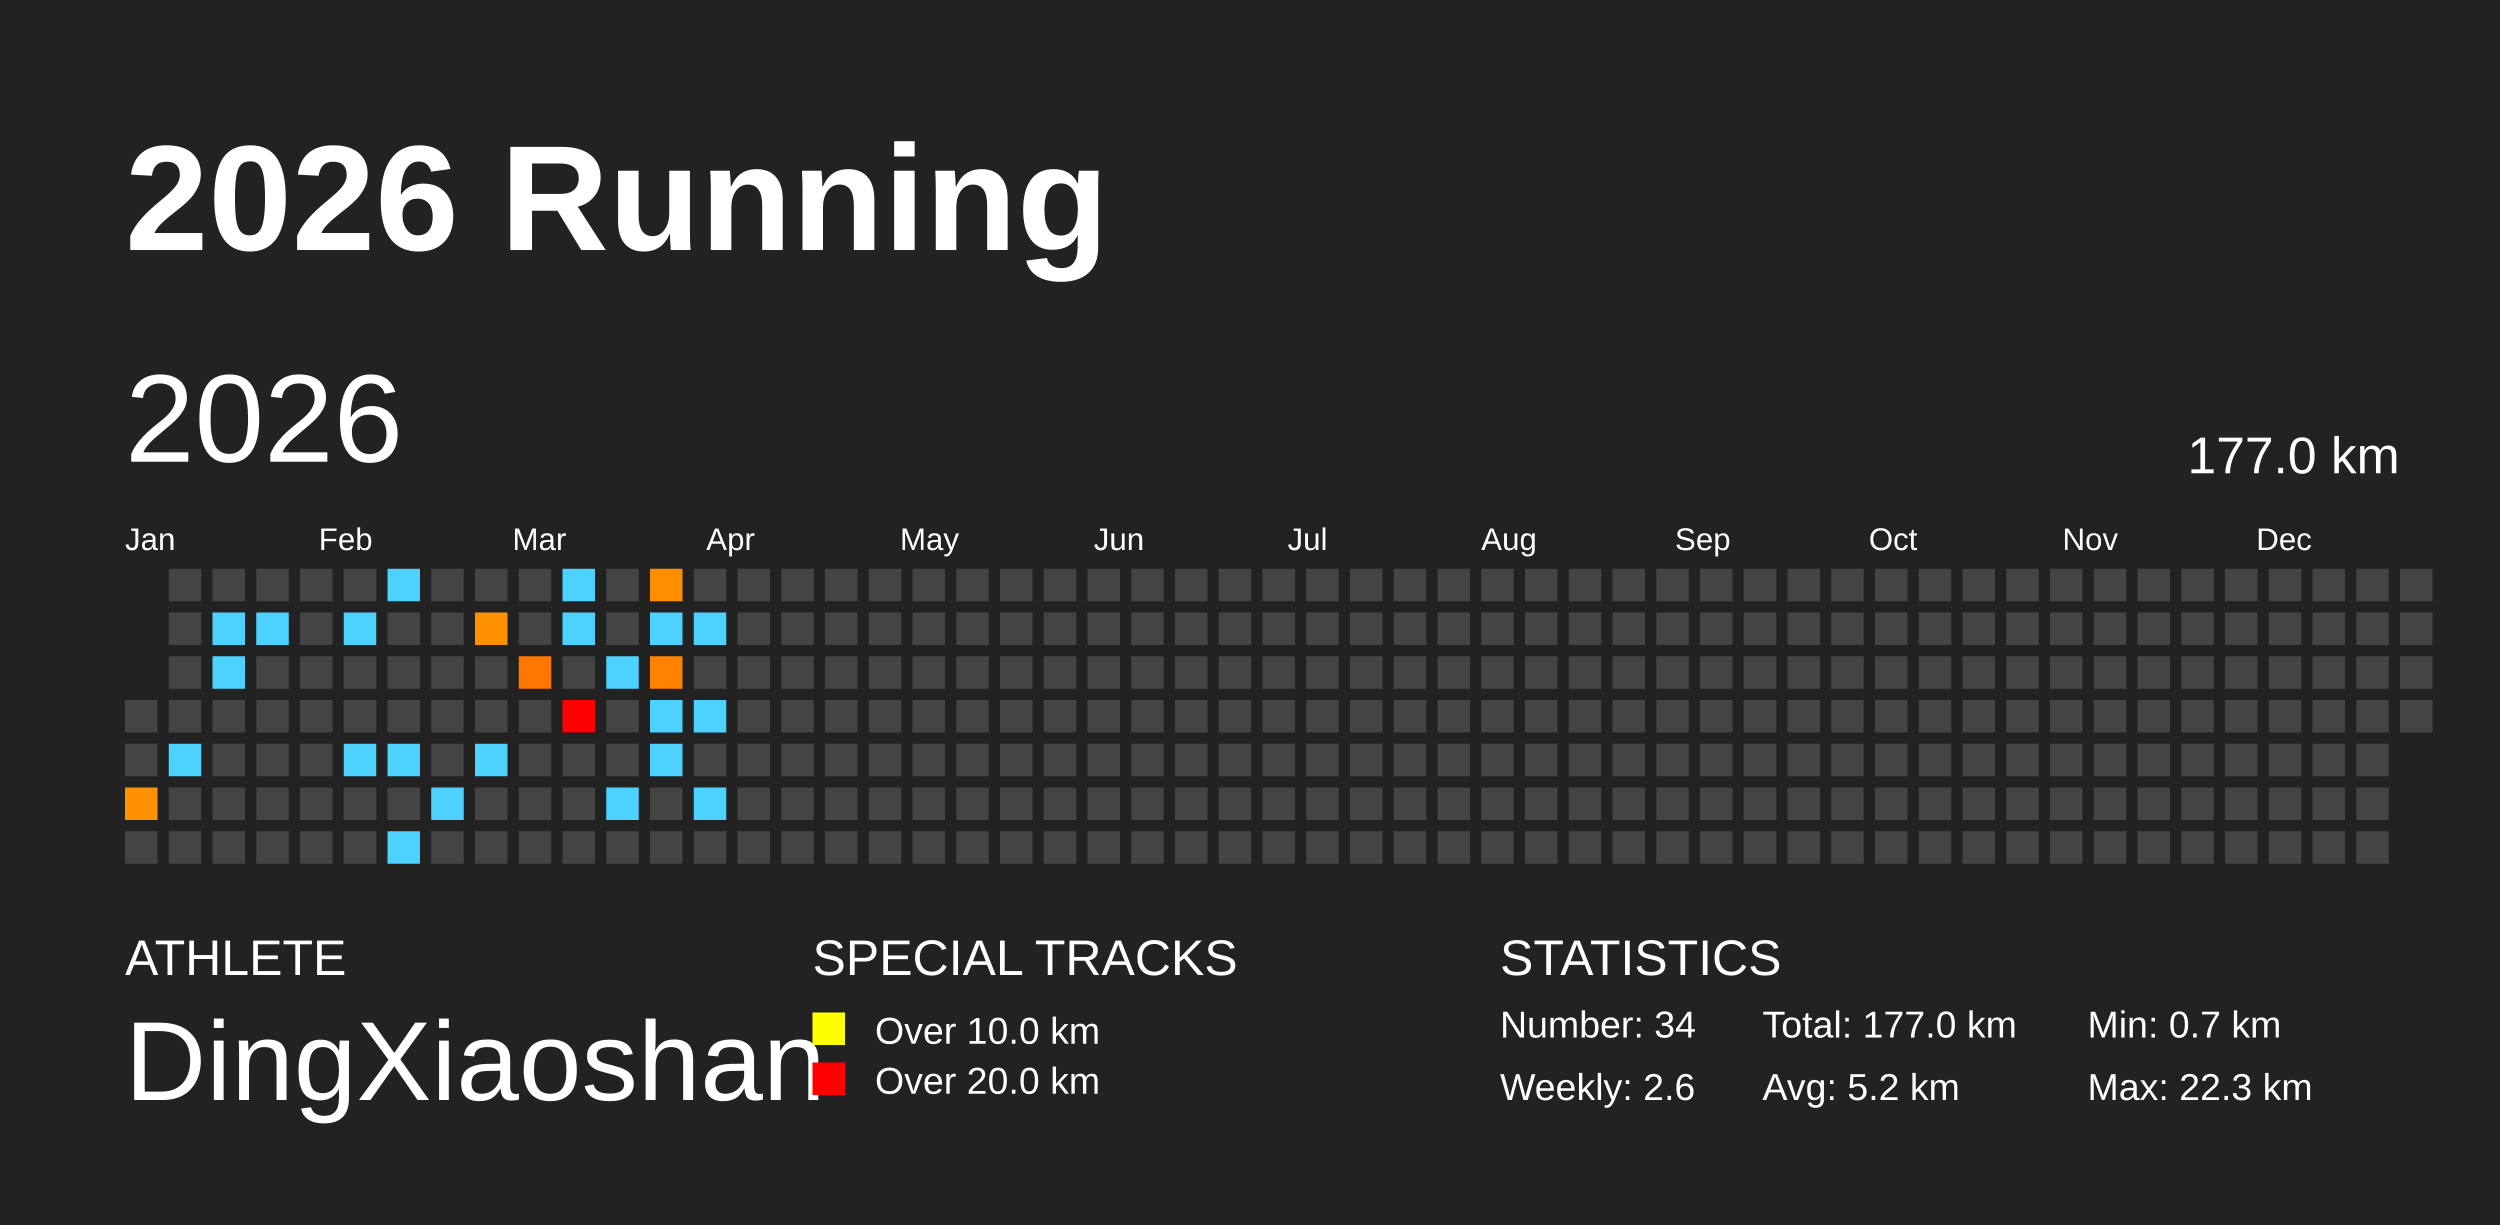
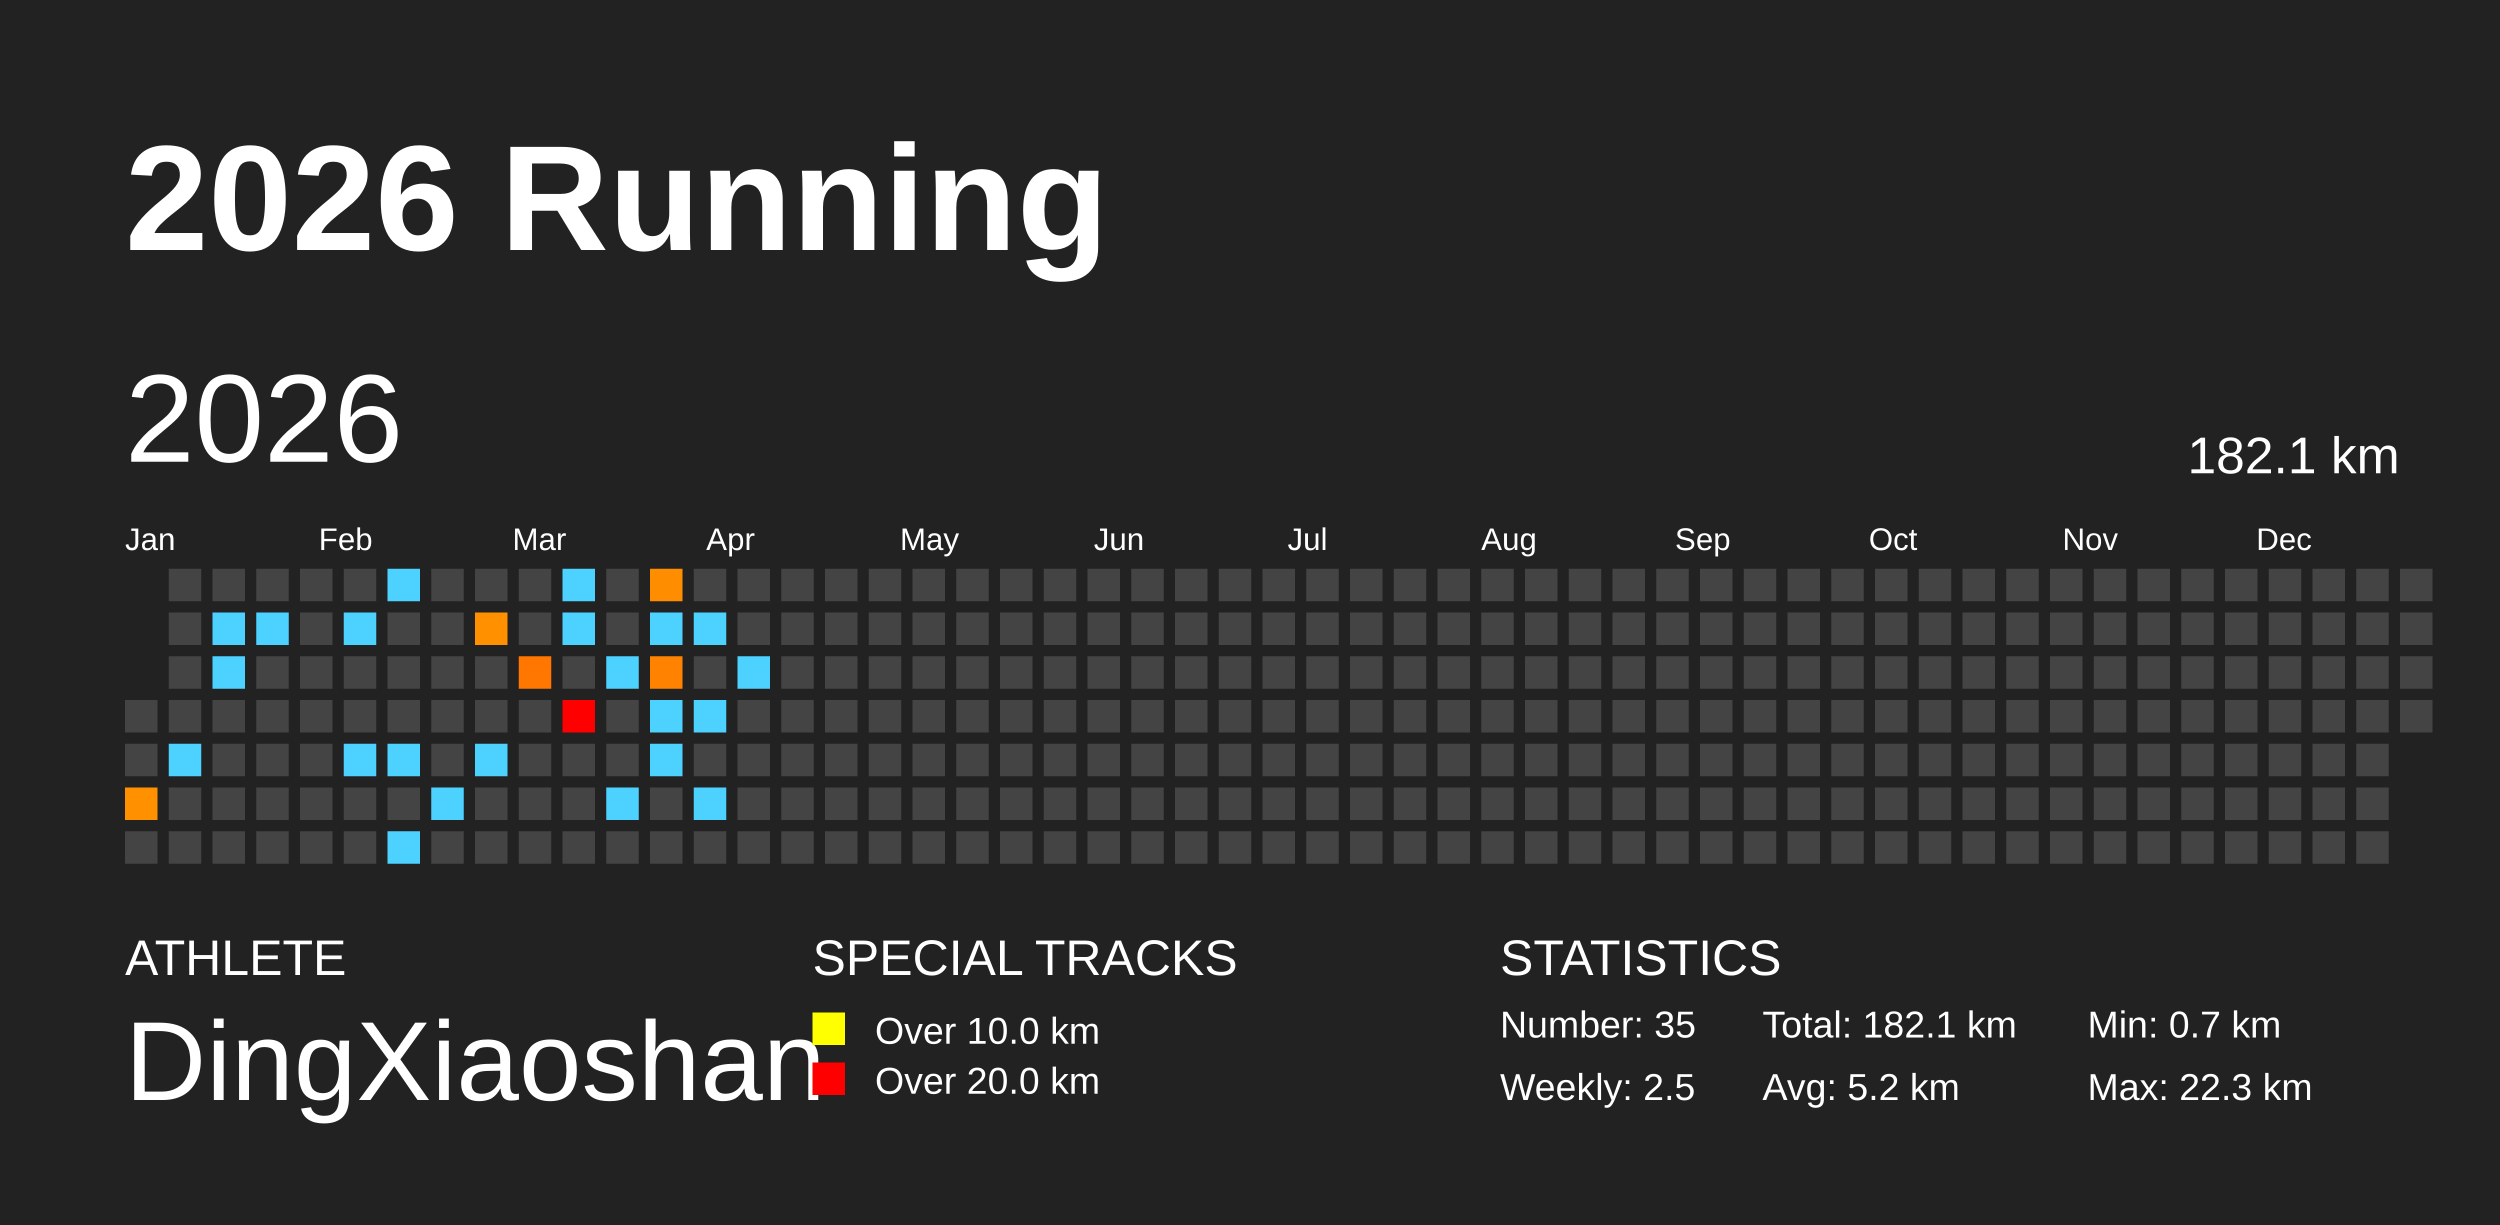
<svg xmlns="http://www.w3.org/2000/svg" baseProfile="full" height="98mm" version="1.1" viewBox="0,0,200,98" width="200mm">
  <defs />
  <rect fill="#222222" height="98" width="200" x="0" y="0" />
  <text fill="#FFFFFF" style="font-size:12px; font-family:Arial; font-weight:bold;" x="10" y="20">2026 Running</text>
  <text fill="#FFFFFF" style="font-size:4px; font-family:Arial" x="10" y="78">ATHLETE</text>
  <text fill="#FFFFFF" style="font-size:9px; font-family:Arial" x="10" y="88">DingXiaoshan</text>
  <text fill="#FFFFFF" style="font-size:4px; font-family:Arial" x="65" y="78">SPECIAL TRACKS</text>
  <rect fill="yellow" height="2.6" width="2.6" x="65" y="81" />
  <text fill="#FFFFFF" style="font-size:3px; font-family:Arial" x="70" y="83.5">Over 10.0 km</text>
  <rect fill="red" height="2.6" width="2.6" x="65" y="85" />
  <text fill="#FFFFFF" style="font-size:3px; font-family:Arial" x="70" y="87.5">Over 20.0 km</text>
  <text fill="#FFFFFF" style="font-size:4px; font-family:Arial" x="120" y="78">STATISTICS</text>
-   <text fill="#FFFFFF" style="font-size:3px; font-family:Arial" x="120" y="83">Number: 34</text>
-   <text fill="#FFFFFF" style="font-size:3px; font-family:Arial" x="120" y="88">Weekly: 2.6</text>
-   <text fill="#FFFFFF" style="font-size:3px; font-family:Arial" x="141" y="83">Total: 177.0 km</text>
+   <text fill="#FFFFFF" style="font-size:3px; font-family:Arial" x="120" y="83">Number: 35</text>
+   <text fill="#FFFFFF" style="font-size:3px; font-family:Arial" x="120" y="88">Weekly: 2.5</text>
+   <text fill="#FFFFFF" style="font-size:3px; font-family:Arial" x="141" y="83">Total: 182.1 km</text>
  <text fill="#FFFFFF" style="font-size:3px; font-family:Arial" x="141" y="88">Avg: 5.2 km</text>
  <text fill="#FFFFFF" style="font-size:3px; font-family:Arial" x="167" y="83">Min: 0.7 km</text>
  <text fill="#FFFFFF" style="font-size:3px; font-family:Arial" x="167" y="88">Max: 22.3 km</text>
  <text dominant-baseline="hanging" fill="#FFFFFF" style="font-size:10.0px; font-family:Arial;" x="10" y="30">2026</text>
-   <text dominant-baseline="hanging" fill="#FFFFFF" style="font-size:4.125px; font-family:Arial;" x="175" y="35">177.0 km</text>
+   <text dominant-baseline="hanging" fill="#FFFFFF" style="font-size:4.125px; font-family:Arial;" x="175" y="35">182.1 km</text>
  <text fill="#FFFFFF" style="font-size:2.5px; font-family:Arial" x="10.0" y="44">Jan</text>
  <text fill="#FFFFFF" style="font-size:2.5px; font-family:Arial" x="25.5" y="44">Feb</text>
  <text fill="#FFFFFF" style="font-size:2.5px; font-family:Arial" x="41.0" y="44">Mar</text>
  <text fill="#FFFFFF" style="font-size:2.5px; font-family:Arial" x="56.5" y="44">Apr</text>
  <text fill="#FFFFFF" style="font-size:2.5px; font-family:Arial" x="72.0" y="44">May</text>
  <text fill="#FFFFFF" style="font-size:2.5px; font-family:Arial" x="87.5" y="44">Jun</text>
  <text fill="#FFFFFF" style="font-size:2.5px; font-family:Arial" x="103.0" y="44">Jul</text>
  <text fill="#FFFFFF" style="font-size:2.5px; font-family:Arial" x="118.5" y="44">Aug</text>
  <text fill="#FFFFFF" style="font-size:2.5px; font-family:Arial" x="134.0" y="44">Sep</text>
  <text fill="#FFFFFF" style="font-size:2.5px; font-family:Arial" x="149.5" y="44">Oct</text>
  <text fill="#FFFFFF" style="font-size:2.5px; font-family:Arial" x="165.0" y="44">Nov</text>
  <text fill="#FFFFFF" style="font-size:2.5px; font-family:Arial" x="180.5" y="44">Dec</text>
  <rect fill="#444444" height="2.6" width="2.6" x="10.0" y="56.0" />
  <rect fill="#444444" height="2.6" width="2.6" x="10.0" y="59.5" />
  <rect fill="#ff9000" height="2.6" width="2.6" x="10.0" y="63.0" />
  <rect fill="#444444" height="2.6" width="2.6" x="10.0" y="66.5" />
  <rect fill="#444444" height="2.6" width="2.6" x="13.5" y="45.5" />
  <rect fill="#444444" height="2.6" width="2.6" x="13.5" y="49.0" />
  <rect fill="#444444" height="2.6" width="2.6" x="13.5" y="52.5" />
  <rect fill="#444444" height="2.6" width="2.6" x="13.5" y="56.0" />
  <rect fill="#4dd2ff" height="2.6" width="2.6" x="13.5" y="59.5" />
  <rect fill="#444444" height="2.6" width="2.6" x="13.5" y="63.0" />
  <rect fill="#444444" height="2.6" width="2.6" x="13.5" y="66.5" />
  <rect fill="#444444" height="2.6" width="2.6" x="17.0" y="45.5" />
  <rect fill="#4dd2ff" height="2.6" width="2.6" x="17.0" y="49.0" />
  <rect fill="#4dd2ff" height="2.6" width="2.6" x="17.0" y="52.5" />
  <rect fill="#444444" height="2.6" width="2.6" x="17.0" y="56.0" />
  <rect fill="#444444" height="2.6" width="2.6" x="17.0" y="59.5" />
  <rect fill="#444444" height="2.6" width="2.6" x="17.0" y="63.0" />
  <rect fill="#444444" height="2.6" width="2.6" x="17.0" y="66.5" />
  <rect fill="#444444" height="2.6" width="2.6" x="20.5" y="45.5" />
  <rect fill="#4dd2ff" height="2.6" width="2.6" x="20.5" y="49.0" />
  <rect fill="#444444" height="2.6" width="2.6" x="20.5" y="52.5" />
  <rect fill="#444444" height="2.6" width="2.6" x="20.5" y="56.0" />
  <rect fill="#444444" height="2.6" width="2.6" x="20.5" y="59.5" />
  <rect fill="#444444" height="2.6" width="2.6" x="20.5" y="63.0" />
  <rect fill="#444444" height="2.6" width="2.6" x="20.5" y="66.5" />
  <rect fill="#444444" height="2.6" width="2.6" x="24.0" y="45.5" />
  <rect fill="#444444" height="2.6" width="2.6" x="24.0" y="49.0" />
  <rect fill="#444444" height="2.6" width="2.6" x="24.0" y="52.5" />
  <rect fill="#444444" height="2.6" width="2.6" x="24.0" y="56.0" />
  <rect fill="#444444" height="2.6" width="2.6" x="24.0" y="59.5" />
  <rect fill="#444444" height="2.6" width="2.6" x="24.0" y="63.0" />
  <rect fill="#444444" height="2.6" width="2.6" x="24.0" y="66.5" />
  <rect fill="#444444" height="2.6" width="2.6" x="27.5" y="45.5" />
  <rect fill="#4dd2ff" height="2.6" width="2.6" x="27.5" y="49.0" />
  <rect fill="#444444" height="2.6" width="2.6" x="27.5" y="52.5" />
  <rect fill="#444444" height="2.6" width="2.6" x="27.5" y="56.0" />
  <rect fill="#4dd2ff" height="2.6" width="2.6" x="27.5" y="59.5" />
  <rect fill="#444444" height="2.6" width="2.6" x="27.5" y="63.0" />
  <rect fill="#444444" height="2.6" width="2.6" x="27.5" y="66.5" />
  <rect fill="#4dd2ff" height="2.6" width="2.6" x="31.0" y="45.5" />
  <rect fill="#444444" height="2.6" width="2.6" x="31.0" y="49.0" />
  <rect fill="#444444" height="2.6" width="2.6" x="31.0" y="52.5" />
  <rect fill="#444444" height="2.6" width="2.6" x="31.0" y="56.0" />
  <rect fill="#4dd2ff" height="2.6" width="2.6" x="31.0" y="59.5" />
  <rect fill="#444444" height="2.6" width="2.6" x="31.0" y="63.0" />
  <rect fill="#4dd2ff" height="2.6" width="2.6" x="31.0" y="66.5" />
  <rect fill="#444444" height="2.6" width="2.6" x="34.5" y="45.5" />
  <rect fill="#444444" height="2.6" width="2.6" x="34.5" y="49.0" />
  <rect fill="#444444" height="2.6" width="2.6" x="34.5" y="52.5" />
  <rect fill="#444444" height="2.6" width="2.6" x="34.5" y="56.0" />
  <rect fill="#444444" height="2.6" width="2.6" x="34.5" y="59.5" />
  <rect fill="#4dd2ff" height="2.6" width="2.6" x="34.5" y="63.0" />
  <rect fill="#444444" height="2.6" width="2.6" x="34.5" y="66.5" />
  <rect fill="#444444" height="2.6" width="2.6" x="38.0" y="45.5" />
  <rect fill="#ff9000" height="2.6" width="2.6" x="38.0" y="49.0" />
  <rect fill="#444444" height="2.6" width="2.6" x="38.0" y="52.5" />
  <rect fill="#444444" height="2.6" width="2.6" x="38.0" y="56.0" />
  <rect fill="#4dd2ff" height="2.6" width="2.6" x="38.0" y="59.5" />
  <rect fill="#444444" height="2.6" width="2.6" x="38.0" y="63.0" />
  <rect fill="#444444" height="2.6" width="2.6" x="38.0" y="66.5" />
  <rect fill="#444444" height="2.6" width="2.6" x="41.5" y="45.5" />
  <rect fill="#444444" height="2.6" width="2.6" x="41.5" y="49.0" />
  <rect fill="#ff7600" height="2.6" width="2.6" x="41.5" y="52.5" />
  <rect fill="#444444" height="2.6" width="2.6" x="41.5" y="56.0" />
  <rect fill="#444444" height="2.6" width="2.6" x="41.5" y="59.5" />
  <rect fill="#444444" height="2.6" width="2.6" x="41.5" y="63.0" />
  <rect fill="#444444" height="2.6" width="2.6" x="41.5" y="66.5" />
  <rect fill="#4dd2ff" height="2.6" width="2.6" x="45.0" y="45.5" />
  <rect fill="#4dd2ff" height="2.6" width="2.6" x="45.0" y="49.0" />
  <rect fill="#444444" height="2.6" width="2.6" x="45.0" y="52.5" />
  <rect fill="red" height="2.6" width="2.6" x="45.0" y="56.0" />
  <rect fill="#444444" height="2.6" width="2.6" x="45.0" y="59.5" />
  <rect fill="#444444" height="2.6" width="2.6" x="45.0" y="63.0" />
  <rect fill="#444444" height="2.6" width="2.6" x="45.0" y="66.5" />
  <rect fill="#444444" height="2.6" width="2.6" x="48.5" y="45.5" />
  <rect fill="#444444" height="2.6" width="2.6" x="48.5" y="49.0" />
  <rect fill="#4dd2ff" height="2.6" width="2.6" x="48.5" y="52.5" />
  <rect fill="#444444" height="2.6" width="2.6" x="48.5" y="56.0" />
  <rect fill="#444444" height="2.6" width="2.6" x="48.5" y="59.5" />
  <rect fill="#4dd2ff" height="2.6" width="2.6" x="48.5" y="63.0" />
  <rect fill="#444444" height="2.6" width="2.6" x="48.5" y="66.5" />
  <rect fill="#ff8d00" height="2.6" width="2.6" x="52.0" y="45.5" />
  <rect fill="#4dd2ff" height="2.6" width="2.6" x="52.0" y="49.0" />
  <rect fill="#ff8300" height="2.6" width="2.6" x="52.0" y="52.5" />
  <rect fill="#4dd2ff" height="2.6" width="2.6" x="52.0" y="56.0" />
  <rect fill="#4dd2ff" height="2.6" width="2.6" x="52.0" y="59.5" />
  <rect fill="#444444" height="2.6" width="2.6" x="52.0" y="63.0" />
  <rect fill="#444444" height="2.6" width="2.6" x="52.0" y="66.5" />
  <rect fill="#444444" height="2.6" width="2.6" x="55.5" y="45.5" />
  <rect fill="#4dd2ff" height="2.6" width="2.6" x="55.5" y="49.0" />
  <rect fill="#444444" height="2.6" width="2.6" x="55.5" y="52.5" />
  <rect fill="#4dd2ff" height="2.6" width="2.6" x="55.5" y="56.0" />
  <rect fill="#444444" height="2.6" width="2.6" x="55.5" y="59.5" />
  <rect fill="#4dd2ff" height="2.6" width="2.6" x="55.5" y="63.0" />
  <rect fill="#444444" height="2.6" width="2.6" x="55.5" y="66.5" />
  <rect fill="#444444" height="2.6" width="2.6" x="59.0" y="45.5" />
  <rect fill="#444444" height="2.6" width="2.6" x="59.0" y="49.0" />
-   <rect fill="#444444" height="2.6" width="2.6" x="59.0" y="52.5" />
+   <rect fill="#4dd2ff" height="2.6" width="2.6" x="59.0" y="52.5" />
  <rect fill="#444444" height="2.6" width="2.6" x="59.0" y="56.0" />
  <rect fill="#444444" height="2.6" width="2.6" x="59.0" y="59.5" />
  <rect fill="#444444" height="2.6" width="2.6" x="59.0" y="63.0" />
  <rect fill="#444444" height="2.6" width="2.6" x="59.0" y="66.5" />
  <rect fill="#444444" height="2.6" width="2.6" x="62.5" y="45.5" />
  <rect fill="#444444" height="2.6" width="2.6" x="62.5" y="49.0" />
  <rect fill="#444444" height="2.6" width="2.6" x="62.5" y="52.5" />
  <rect fill="#444444" height="2.6" width="2.6" x="62.5" y="56.0" />
  <rect fill="#444444" height="2.6" width="2.6" x="62.5" y="59.5" />
  <rect fill="#444444" height="2.6" width="2.6" x="62.5" y="63.0" />
  <rect fill="#444444" height="2.6" width="2.6" x="62.5" y="66.5" />
  <rect fill="#444444" height="2.6" width="2.6" x="66.0" y="45.5" />
  <rect fill="#444444" height="2.6" width="2.6" x="66.0" y="49.0" />
  <rect fill="#444444" height="2.6" width="2.6" x="66.0" y="52.5" />
  <rect fill="#444444" height="2.6" width="2.6" x="66.0" y="56.0" />
  <rect fill="#444444" height="2.6" width="2.6" x="66.0" y="59.5" />
  <rect fill="#444444" height="2.6" width="2.6" x="66.0" y="63.0" />
  <rect fill="#444444" height="2.6" width="2.6" x="66.0" y="66.5" />
  <rect fill="#444444" height="2.6" width="2.6" x="69.5" y="45.5" />
  <rect fill="#444444" height="2.6" width="2.6" x="69.5" y="49.0" />
  <rect fill="#444444" height="2.6" width="2.6" x="69.5" y="52.5" />
  <rect fill="#444444" height="2.6" width="2.6" x="69.5" y="56.0" />
  <rect fill="#444444" height="2.6" width="2.6" x="69.5" y="59.5" />
  <rect fill="#444444" height="2.6" width="2.6" x="69.5" y="63.0" />
  <rect fill="#444444" height="2.6" width="2.6" x="69.5" y="66.5" />
  <rect fill="#444444" height="2.6" width="2.6" x="73.0" y="45.5" />
  <rect fill="#444444" height="2.6" width="2.6" x="73.0" y="49.0" />
  <rect fill="#444444" height="2.6" width="2.6" x="73.0" y="52.5" />
  <rect fill="#444444" height="2.6" width="2.6" x="73.0" y="56.0" />
  <rect fill="#444444" height="2.6" width="2.6" x="73.0" y="59.5" />
  <rect fill="#444444" height="2.6" width="2.6" x="73.0" y="63.0" />
  <rect fill="#444444" height="2.6" width="2.6" x="73.0" y="66.5" />
  <rect fill="#444444" height="2.6" width="2.6" x="76.5" y="45.5" />
  <rect fill="#444444" height="2.6" width="2.6" x="76.5" y="49.0" />
  <rect fill="#444444" height="2.6" width="2.6" x="76.5" y="52.5" />
  <rect fill="#444444" height="2.6" width="2.6" x="76.5" y="56.0" />
  <rect fill="#444444" height="2.6" width="2.6" x="76.5" y="59.5" />
  <rect fill="#444444" height="2.6" width="2.6" x="76.5" y="63.0" />
  <rect fill="#444444" height="2.6" width="2.6" x="76.5" y="66.5" />
  <rect fill="#444444" height="2.6" width="2.6" x="80.0" y="45.5" />
  <rect fill="#444444" height="2.6" width="2.6" x="80.0" y="49.0" />
  <rect fill="#444444" height="2.6" width="2.6" x="80.0" y="52.5" />
  <rect fill="#444444" height="2.6" width="2.6" x="80.0" y="56.0" />
  <rect fill="#444444" height="2.6" width="2.6" x="80.0" y="59.5" />
  <rect fill="#444444" height="2.6" width="2.6" x="80.0" y="63.0" />
  <rect fill="#444444" height="2.6" width="2.6" x="80.0" y="66.5" />
  <rect fill="#444444" height="2.6" width="2.6" x="83.5" y="45.5" />
  <rect fill="#444444" height="2.6" width="2.6" x="83.5" y="49.0" />
  <rect fill="#444444" height="2.6" width="2.6" x="83.5" y="52.5" />
  <rect fill="#444444" height="2.6" width="2.6" x="83.5" y="56.0" />
  <rect fill="#444444" height="2.6" width="2.6" x="83.5" y="59.5" />
  <rect fill="#444444" height="2.6" width="2.6" x="83.5" y="63.0" />
  <rect fill="#444444" height="2.6" width="2.6" x="83.5" y="66.5" />
  <rect fill="#444444" height="2.6" width="2.6" x="87.0" y="45.5" />
  <rect fill="#444444" height="2.6" width="2.6" x="87.0" y="49.0" />
  <rect fill="#444444" height="2.6" width="2.6" x="87.0" y="52.5" />
  <rect fill="#444444" height="2.6" width="2.6" x="87.0" y="56.0" />
  <rect fill="#444444" height="2.6" width="2.6" x="87.0" y="59.5" />
  <rect fill="#444444" height="2.6" width="2.6" x="87.0" y="63.0" />
  <rect fill="#444444" height="2.6" width="2.6" x="87.0" y="66.5" />
  <rect fill="#444444" height="2.6" width="2.6" x="90.5" y="45.5" />
  <rect fill="#444444" height="2.6" width="2.6" x="90.5" y="49.0" />
  <rect fill="#444444" height="2.6" width="2.6" x="90.5" y="52.5" />
  <rect fill="#444444" height="2.6" width="2.6" x="90.5" y="56.0" />
  <rect fill="#444444" height="2.6" width="2.6" x="90.5" y="59.5" />
  <rect fill="#444444" height="2.6" width="2.6" x="90.5" y="63.0" />
  <rect fill="#444444" height="2.6" width="2.6" x="90.5" y="66.5" />
  <rect fill="#444444" height="2.6" width="2.6" x="94.0" y="45.5" />
  <rect fill="#444444" height="2.6" width="2.6" x="94.0" y="49.0" />
  <rect fill="#444444" height="2.6" width="2.6" x="94.0" y="52.5" />
  <rect fill="#444444" height="2.6" width="2.6" x="94.0" y="56.0" />
  <rect fill="#444444" height="2.6" width="2.6" x="94.0" y="59.5" />
  <rect fill="#444444" height="2.6" width="2.6" x="94.0" y="63.0" />
  <rect fill="#444444" height="2.6" width="2.6" x="94.0" y="66.5" />
  <rect fill="#444444" height="2.6" width="2.6" x="97.5" y="45.5" />
  <rect fill="#444444" height="2.6" width="2.6" x="97.5" y="49.0" />
  <rect fill="#444444" height="2.6" width="2.6" x="97.5" y="52.5" />
  <rect fill="#444444" height="2.6" width="2.6" x="97.5" y="56.0" />
  <rect fill="#444444" height="2.6" width="2.6" x="97.5" y="59.5" />
  <rect fill="#444444" height="2.6" width="2.6" x="97.5" y="63.0" />
  <rect fill="#444444" height="2.6" width="2.6" x="97.5" y="66.5" />
  <rect fill="#444444" height="2.6" width="2.6" x="101.0" y="45.5" />
  <rect fill="#444444" height="2.6" width="2.6" x="101.0" y="49.0" />
  <rect fill="#444444" height="2.6" width="2.6" x="101.0" y="52.5" />
  <rect fill="#444444" height="2.6" width="2.6" x="101.0" y="56.0" />
  <rect fill="#444444" height="2.6" width="2.6" x="101.0" y="59.5" />
  <rect fill="#444444" height="2.6" width="2.6" x="101.0" y="63.0" />
  <rect fill="#444444" height="2.6" width="2.6" x="101.0" y="66.5" />
  <rect fill="#444444" height="2.6" width="2.6" x="104.5" y="45.5" />
  <rect fill="#444444" height="2.6" width="2.6" x="104.5" y="49.0" />
  <rect fill="#444444" height="2.6" width="2.6" x="104.5" y="52.5" />
  <rect fill="#444444" height="2.6" width="2.6" x="104.5" y="56.0" />
  <rect fill="#444444" height="2.6" width="2.6" x="104.5" y="59.5" />
  <rect fill="#444444" height="2.6" width="2.6" x="104.5" y="63.0" />
  <rect fill="#444444" height="2.6" width="2.6" x="104.5" y="66.5" />
  <rect fill="#444444" height="2.6" width="2.6" x="108.0" y="45.5" />
  <rect fill="#444444" height="2.6" width="2.6" x="108.0" y="49.0" />
  <rect fill="#444444" height="2.6" width="2.6" x="108.0" y="52.5" />
  <rect fill="#444444" height="2.6" width="2.6" x="108.0" y="56.0" />
  <rect fill="#444444" height="2.6" width="2.6" x="108.0" y="59.5" />
  <rect fill="#444444" height="2.6" width="2.6" x="108.0" y="63.0" />
  <rect fill="#444444" height="2.6" width="2.6" x="108.0" y="66.5" />
  <rect fill="#444444" height="2.6" width="2.6" x="111.5" y="45.5" />
  <rect fill="#444444" height="2.6" width="2.6" x="111.5" y="49.0" />
  <rect fill="#444444" height="2.6" width="2.6" x="111.5" y="52.5" />
  <rect fill="#444444" height="2.6" width="2.6" x="111.5" y="56.0" />
  <rect fill="#444444" height="2.6" width="2.6" x="111.5" y="59.5" />
  <rect fill="#444444" height="2.6" width="2.6" x="111.5" y="63.0" />
  <rect fill="#444444" height="2.6" width="2.6" x="111.5" y="66.5" />
  <rect fill="#444444" height="2.6" width="2.6" x="115.0" y="45.5" />
  <rect fill="#444444" height="2.6" width="2.6" x="115.0" y="49.0" />
  <rect fill="#444444" height="2.6" width="2.6" x="115.0" y="52.5" />
  <rect fill="#444444" height="2.6" width="2.6" x="115.0" y="56.0" />
  <rect fill="#444444" height="2.6" width="2.6" x="115.0" y="59.5" />
  <rect fill="#444444" height="2.6" width="2.6" x="115.0" y="63.0" />
  <rect fill="#444444" height="2.6" width="2.6" x="115.0" y="66.5" />
  <rect fill="#444444" height="2.6" width="2.6" x="118.5" y="45.5" />
  <rect fill="#444444" height="2.6" width="2.6" x="118.5" y="49.0" />
  <rect fill="#444444" height="2.6" width="2.6" x="118.5" y="52.5" />
  <rect fill="#444444" height="2.6" width="2.6" x="118.5" y="56.0" />
  <rect fill="#444444" height="2.6" width="2.6" x="118.5" y="59.5" />
  <rect fill="#444444" height="2.6" width="2.6" x="118.5" y="63.0" />
  <rect fill="#444444" height="2.6" width="2.6" x="118.5" y="66.5" />
  <rect fill="#444444" height="2.6" width="2.6" x="122.0" y="45.5" />
  <rect fill="#444444" height="2.6" width="2.6" x="122.0" y="49.0" />
  <rect fill="#444444" height="2.6" width="2.6" x="122.0" y="52.5" />
  <rect fill="#444444" height="2.6" width="2.6" x="122.0" y="56.0" />
  <rect fill="#444444" height="2.6" width="2.6" x="122.0" y="59.5" />
  <rect fill="#444444" height="2.6" width="2.6" x="122.0" y="63.0" />
  <rect fill="#444444" height="2.6" width="2.6" x="122.0" y="66.5" />
  <rect fill="#444444" height="2.6" width="2.6" x="125.5" y="45.5" />
  <rect fill="#444444" height="2.6" width="2.6" x="125.5" y="49.0" />
  <rect fill="#444444" height="2.6" width="2.6" x="125.5" y="52.5" />
  <rect fill="#444444" height="2.6" width="2.6" x="125.5" y="56.0" />
  <rect fill="#444444" height="2.6" width="2.6" x="125.5" y="59.5" />
  <rect fill="#444444" height="2.6" width="2.6" x="125.5" y="63.0" />
  <rect fill="#444444" height="2.6" width="2.6" x="125.5" y="66.5" />
  <rect fill="#444444" height="2.6" width="2.6" x="129.0" y="45.5" />
  <rect fill="#444444" height="2.6" width="2.6" x="129.0" y="49.0" />
  <rect fill="#444444" height="2.6" width="2.6" x="129.0" y="52.5" />
  <rect fill="#444444" height="2.6" width="2.6" x="129.0" y="56.0" />
  <rect fill="#444444" height="2.6" width="2.6" x="129.0" y="59.5" />
  <rect fill="#444444" height="2.6" width="2.6" x="129.0" y="63.0" />
  <rect fill="#444444" height="2.6" width="2.6" x="129.0" y="66.5" />
  <rect fill="#444444" height="2.6" width="2.6" x="132.5" y="45.5" />
  <rect fill="#444444" height="2.6" width="2.6" x="132.5" y="49.0" />
  <rect fill="#444444" height="2.6" width="2.6" x="132.5" y="52.5" />
  <rect fill="#444444" height="2.6" width="2.6" x="132.5" y="56.0" />
  <rect fill="#444444" height="2.6" width="2.6" x="132.5" y="59.5" />
  <rect fill="#444444" height="2.6" width="2.6" x="132.5" y="63.0" />
  <rect fill="#444444" height="2.6" width="2.6" x="132.5" y="66.5" />
  <rect fill="#444444" height="2.6" width="2.6" x="136.0" y="45.5" />
  <rect fill="#444444" height="2.6" width="2.6" x="136.0" y="49.0" />
  <rect fill="#444444" height="2.6" width="2.6" x="136.0" y="52.5" />
  <rect fill="#444444" height="2.6" width="2.6" x="136.0" y="56.0" />
  <rect fill="#444444" height="2.6" width="2.6" x="136.0" y="59.5" />
  <rect fill="#444444" height="2.6" width="2.6" x="136.0" y="63.0" />
  <rect fill="#444444" height="2.6" width="2.6" x="136.0" y="66.5" />
  <rect fill="#444444" height="2.6" width="2.6" x="139.5" y="45.5" />
  <rect fill="#444444" height="2.6" width="2.6" x="139.5" y="49.0" />
  <rect fill="#444444" height="2.6" width="2.6" x="139.5" y="52.5" />
  <rect fill="#444444" height="2.6" width="2.6" x="139.5" y="56.0" />
  <rect fill="#444444" height="2.6" width="2.6" x="139.5" y="59.5" />
  <rect fill="#444444" height="2.6" width="2.6" x="139.5" y="63.0" />
  <rect fill="#444444" height="2.6" width="2.6" x="139.5" y="66.5" />
  <rect fill="#444444" height="2.6" width="2.6" x="143.0" y="45.5" />
  <rect fill="#444444" height="2.6" width="2.6" x="143.0" y="49.0" />
  <rect fill="#444444" height="2.6" width="2.6" x="143.0" y="52.5" />
  <rect fill="#444444" height="2.6" width="2.6" x="143.0" y="56.0" />
  <rect fill="#444444" height="2.6" width="2.6" x="143.0" y="59.5" />
  <rect fill="#444444" height="2.6" width="2.6" x="143.0" y="63.0" />
  <rect fill="#444444" height="2.6" width="2.6" x="143.0" y="66.5" />
  <rect fill="#444444" height="2.6" width="2.6" x="146.5" y="45.5" />
  <rect fill="#444444" height="2.6" width="2.6" x="146.5" y="49.0" />
  <rect fill="#444444" height="2.6" width="2.6" x="146.5" y="52.5" />
  <rect fill="#444444" height="2.6" width="2.6" x="146.5" y="56.0" />
  <rect fill="#444444" height="2.6" width="2.6" x="146.5" y="59.5" />
  <rect fill="#444444" height="2.6" width="2.6" x="146.5" y="63.0" />
  <rect fill="#444444" height="2.6" width="2.6" x="146.5" y="66.5" />
  <rect fill="#444444" height="2.6" width="2.6" x="150.0" y="45.5" />
  <rect fill="#444444" height="2.6" width="2.6" x="150.0" y="49.0" />
  <rect fill="#444444" height="2.6" width="2.6" x="150.0" y="52.5" />
  <rect fill="#444444" height="2.6" width="2.6" x="150.0" y="56.0" />
  <rect fill="#444444" height="2.6" width="2.6" x="150.0" y="59.5" />
  <rect fill="#444444" height="2.6" width="2.6" x="150.0" y="63.0" />
  <rect fill="#444444" height="2.6" width="2.6" x="150.0" y="66.5" />
  <rect fill="#444444" height="2.6" width="2.6" x="153.5" y="45.5" />
  <rect fill="#444444" height="2.6" width="2.6" x="153.5" y="49.0" />
  <rect fill="#444444" height="2.6" width="2.6" x="153.5" y="52.5" />
  <rect fill="#444444" height="2.6" width="2.6" x="153.5" y="56.0" />
  <rect fill="#444444" height="2.6" width="2.6" x="153.5" y="59.5" />
  <rect fill="#444444" height="2.6" width="2.6" x="153.5" y="63.0" />
  <rect fill="#444444" height="2.6" width="2.6" x="153.5" y="66.5" />
  <rect fill="#444444" height="2.6" width="2.6" x="157.0" y="45.5" />
  <rect fill="#444444" height="2.6" width="2.6" x="157.0" y="49.0" />
  <rect fill="#444444" height="2.6" width="2.6" x="157.0" y="52.5" />
  <rect fill="#444444" height="2.6" width="2.6" x="157.0" y="56.0" />
  <rect fill="#444444" height="2.6" width="2.6" x="157.0" y="59.5" />
  <rect fill="#444444" height="2.6" width="2.6" x="157.0" y="63.0" />
  <rect fill="#444444" height="2.6" width="2.6" x="157.0" y="66.5" />
  <rect fill="#444444" height="2.6" width="2.6" x="160.5" y="45.5" />
  <rect fill="#444444" height="2.6" width="2.6" x="160.5" y="49.0" />
  <rect fill="#444444" height="2.6" width="2.6" x="160.5" y="52.5" />
  <rect fill="#444444" height="2.6" width="2.6" x="160.5" y="56.0" />
  <rect fill="#444444" height="2.6" width="2.6" x="160.5" y="59.5" />
  <rect fill="#444444" height="2.6" width="2.6" x="160.5" y="63.0" />
  <rect fill="#444444" height="2.6" width="2.6" x="160.5" y="66.5" />
  <rect fill="#444444" height="2.6" width="2.6" x="164.0" y="45.5" />
  <rect fill="#444444" height="2.6" width="2.6" x="164.0" y="49.0" />
  <rect fill="#444444" height="2.6" width="2.6" x="164.0" y="52.5" />
  <rect fill="#444444" height="2.6" width="2.6" x="164.0" y="56.0" />
  <rect fill="#444444" height="2.6" width="2.6" x="164.0" y="59.5" />
  <rect fill="#444444" height="2.6" width="2.6" x="164.0" y="63.0" />
  <rect fill="#444444" height="2.6" width="2.6" x="164.0" y="66.5" />
  <rect fill="#444444" height="2.6" width="2.6" x="167.5" y="45.5" />
  <rect fill="#444444" height="2.6" width="2.6" x="167.5" y="49.0" />
  <rect fill="#444444" height="2.6" width="2.6" x="167.5" y="52.5" />
  <rect fill="#444444" height="2.6" width="2.6" x="167.5" y="56.0" />
  <rect fill="#444444" height="2.6" width="2.6" x="167.5" y="59.5" />
  <rect fill="#444444" height="2.6" width="2.6" x="167.5" y="63.0" />
  <rect fill="#444444" height="2.6" width="2.6" x="167.5" y="66.5" />
  <rect fill="#444444" height="2.6" width="2.6" x="171.0" y="45.5" />
  <rect fill="#444444" height="2.6" width="2.6" x="171.0" y="49.0" />
  <rect fill="#444444" height="2.6" width="2.6" x="171.0" y="52.5" />
  <rect fill="#444444" height="2.6" width="2.6" x="171.0" y="56.0" />
  <rect fill="#444444" height="2.6" width="2.6" x="171.0" y="59.5" />
  <rect fill="#444444" height="2.6" width="2.6" x="171.0" y="63.0" />
  <rect fill="#444444" height="2.6" width="2.6" x="171.0" y="66.5" />
  <rect fill="#444444" height="2.6" width="2.6" x="174.5" y="45.5" />
  <rect fill="#444444" height="2.6" width="2.6" x="174.5" y="49.0" />
  <rect fill="#444444" height="2.6" width="2.6" x="174.5" y="52.5" />
  <rect fill="#444444" height="2.6" width="2.6" x="174.5" y="56.0" />
  <rect fill="#444444" height="2.6" width="2.6" x="174.5" y="59.5" />
  <rect fill="#444444" height="2.6" width="2.6" x="174.5" y="63.0" />
  <rect fill="#444444" height="2.6" width="2.6" x="174.5" y="66.5" />
  <rect fill="#444444" height="2.6" width="2.6" x="178.0" y="45.5" />
  <rect fill="#444444" height="2.6" width="2.6" x="178.0" y="49.0" />
  <rect fill="#444444" height="2.6" width="2.6" x="178.0" y="52.5" />
  <rect fill="#444444" height="2.6" width="2.6" x="178.0" y="56.0" />
  <rect fill="#444444" height="2.6" width="2.6" x="178.0" y="59.5" />
  <rect fill="#444444" height="2.6" width="2.6" x="178.0" y="63.0" />
  <rect fill="#444444" height="2.6" width="2.6" x="178.0" y="66.5" />
  <rect fill="#444444" height="2.6" width="2.6" x="181.5" y="45.5" />
  <rect fill="#444444" height="2.6" width="2.6" x="181.5" y="49.0" />
  <rect fill="#444444" height="2.6" width="2.6" x="181.5" y="52.5" />
  <rect fill="#444444" height="2.6" width="2.6" x="181.5" y="56.0" />
  <rect fill="#444444" height="2.6" width="2.6" x="181.5" y="59.5" />
  <rect fill="#444444" height="2.6" width="2.6" x="181.5" y="63.0" />
  <rect fill="#444444" height="2.6" width="2.6" x="181.5" y="66.5" />
  <rect fill="#444444" height="2.6" width="2.6" x="185.0" y="45.5" />
  <rect fill="#444444" height="2.6" width="2.6" x="185.0" y="49.0" />
  <rect fill="#444444" height="2.6" width="2.6" x="185.0" y="52.5" />
  <rect fill="#444444" height="2.6" width="2.6" x="185.0" y="56.0" />
  <rect fill="#444444" height="2.6" width="2.6" x="185.0" y="59.5" />
  <rect fill="#444444" height="2.6" width="2.6" x="185.0" y="63.0" />
  <rect fill="#444444" height="2.6" width="2.6" x="185.0" y="66.5" />
  <rect fill="#444444" height="2.6" width="2.6" x="188.5" y="45.5" />
  <rect fill="#444444" height="2.6" width="2.6" x="188.5" y="49.0" />
  <rect fill="#444444" height="2.6" width="2.6" x="188.5" y="52.5" />
  <rect fill="#444444" height="2.6" width="2.6" x="188.5" y="56.0" />
  <rect fill="#444444" height="2.6" width="2.6" x="188.5" y="59.5" />
  <rect fill="#444444" height="2.6" width="2.6" x="188.5" y="63.0" />
  <rect fill="#444444" height="2.6" width="2.6" x="188.5" y="66.5" />
  <rect fill="#444444" height="2.6" width="2.6" x="192.0" y="45.5" />
  <rect fill="#444444" height="2.6" width="2.6" x="192.0" y="49.0" />
  <rect fill="#444444" height="2.6" width="2.6" x="192.0" y="52.5" />
  <rect fill="#444444" height="2.6" width="2.6" x="192.0" y="56.0" />
</svg>
